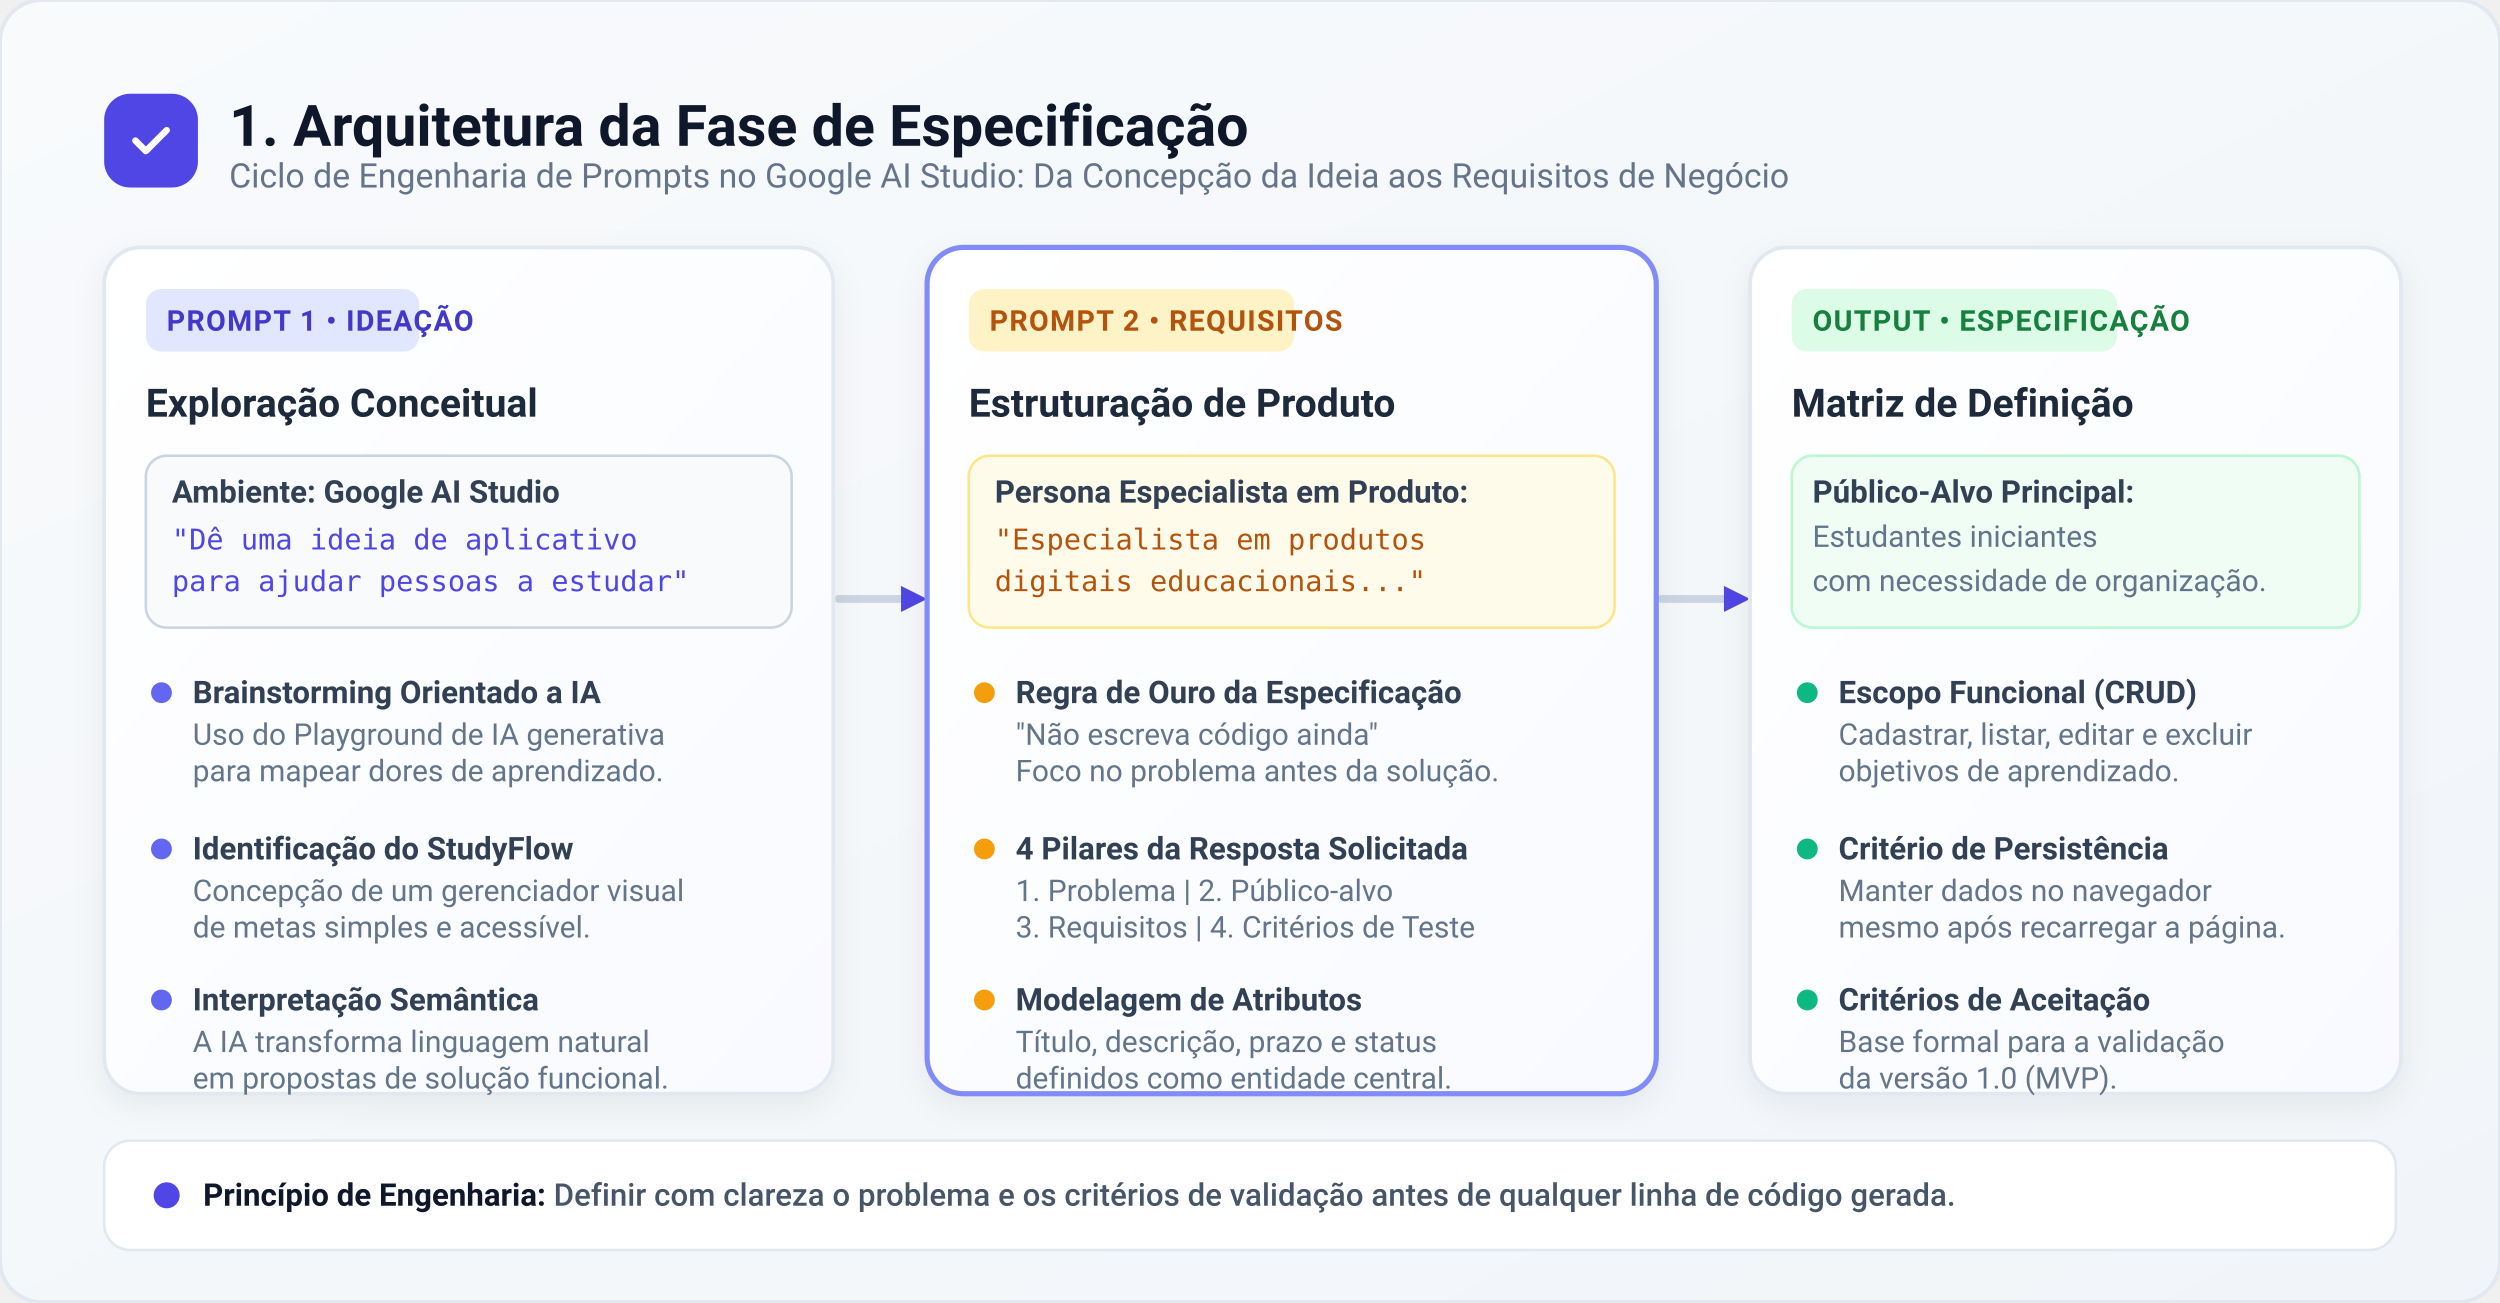
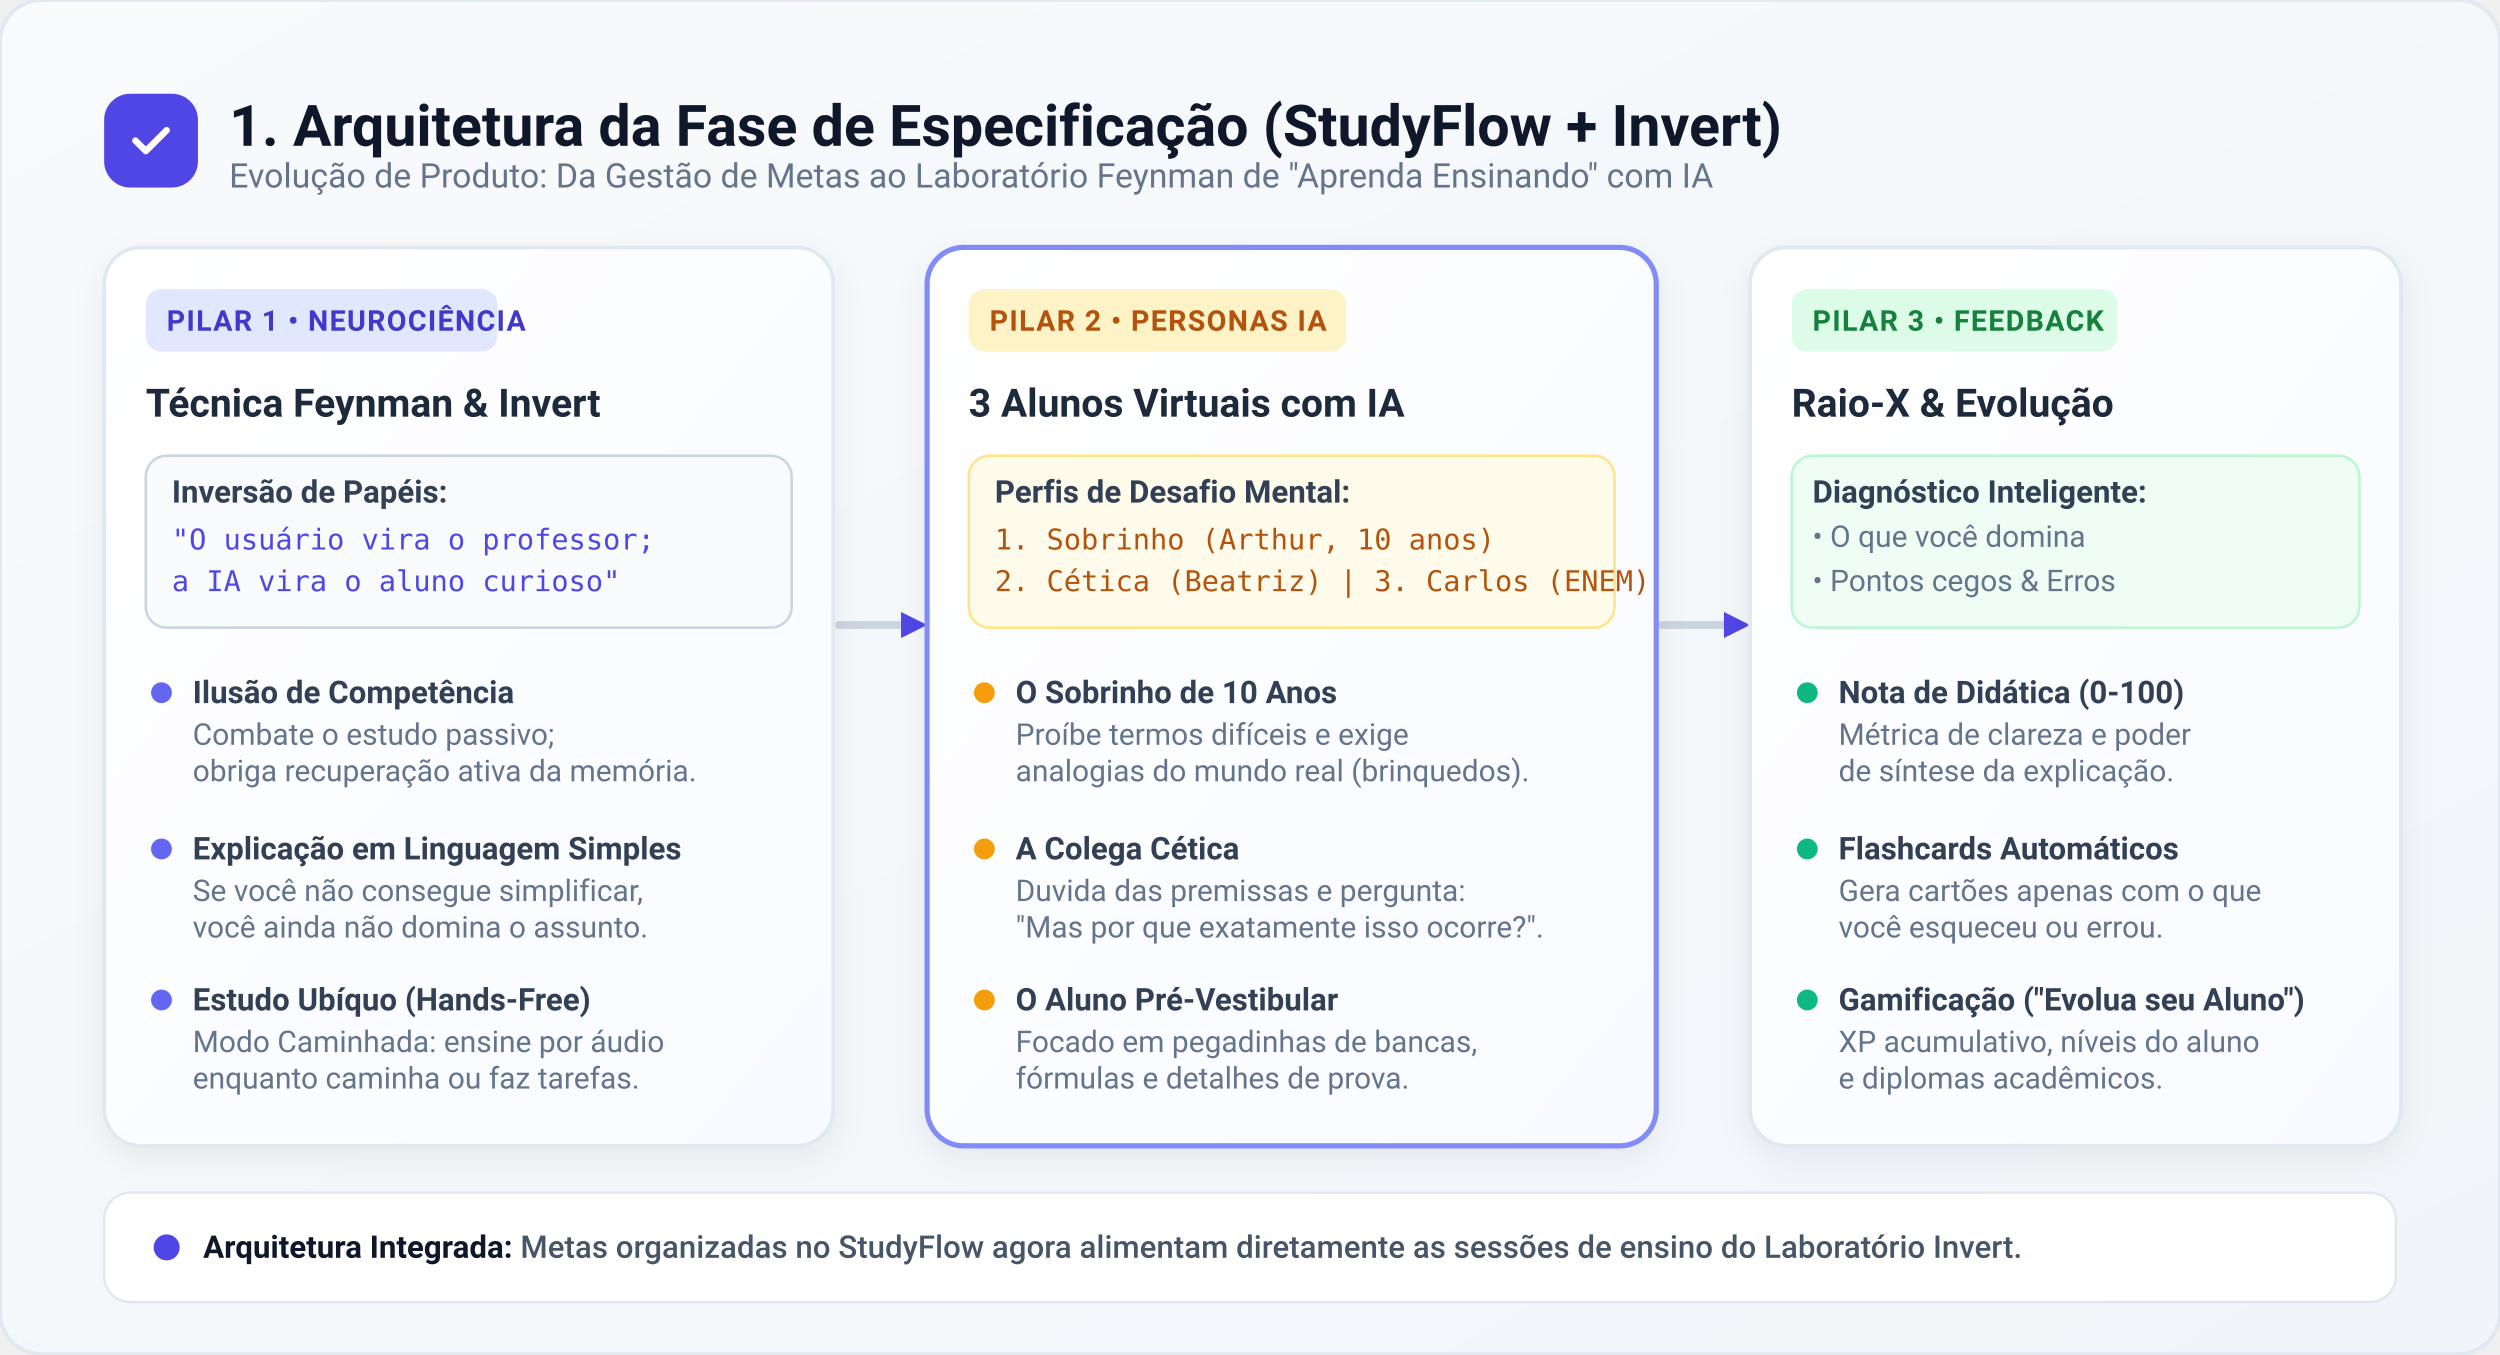
- <svg xmlns="http://www.w3.org/2000/svg" viewBox="0 0 960 500" width="100%" height="100%">
+ <svg xmlns="http://www.w3.org/2000/svg" viewBox="0 0 960 520" width="100%" height="100%">
  <defs>
    <style>
      .title { font-family: -apple-system, BlinkMacSystemFont, 'Segoe UI', Roboto, Helvetica, Arial, sans-serif; font-size: 22px; font-weight: 700; fill: #0f172a; }
      .subtitle { font-family: -apple-system, BlinkMacSystemFont, 'Segoe UI', Roboto, Helvetica, Arial, sans-serif; font-size: 13px; fill: #64748b; }
      .card-title { font-family: -apple-system, BlinkMacSystemFont, 'Segoe UI', Roboto, Helvetica, Arial, sans-serif; font-size: 15px; font-weight: 700; fill: #1e293b; }
      .badge-text { font-family: -apple-system, BlinkMacSystemFont, 'Segoe UI', Roboto, Helvetica, Arial, sans-serif; font-size: 11px; font-weight: 600; text-transform: uppercase; letter-spacing: 0.5px; }
      .item-title { font-family: -apple-system, BlinkMacSystemFont, 'Segoe UI', Roboto, Helvetica, Arial, sans-serif; font-size: 12px; font-weight: 600; fill: #334155; }
      .item-desc { font-family: -apple-system, BlinkMacSystemFont, 'Segoe UI', Roboto, Helvetica, Arial, sans-serif; font-size: 11.5px; fill: #64748b; }
      .code-font { font-family: ui-monospace, SFMono-Regular, Menlo, Monaco, Consolas, monospace; font-size: 11px; }
      .footer-text { font-family: -apple-system, BlinkMacSystemFont, 'Segoe UI', Roboto, Helvetica, Arial, sans-serif; font-size: 12px; font-weight: 500; fill: #475569; }
    </style>
    <linearGradient id="bgGrad" x1="0%" y1="0%" x2="100%" y2="100%">
      <stop offset="0%" stop-color="#f8fafc" />
      <stop offset="100%" stop-color="#f1f5f9" />
    </linearGradient>
    <linearGradient id="cardGrad1" x1="0%" y1="0%" x2="100%" y2="100%">
      <stop offset="0%" stop-color="#ffffff" />
      <stop offset="100%" stop-color="#f8faff" />
    </linearGradient>
    <filter id="shadow" x="-5%" y="-5%" width="110%" height="115%" filterUnits="userSpaceOnUse">
      <feDropShadow dx="0" dy="4" stdDeviation="6" flood-color="#0f172a" flood-opacity="0.06" />
    </filter>
  </defs>
-   <rect width="960" height="500" rx="16" fill="url(#bgGrad)" stroke="#e2e8f0" stroke-width="1.5" />
+   <rect width="960" height="520" rx="16" fill="url(#bgGrad)" stroke="#e2e8f0" stroke-width="1.5" />
  <g transform="translate(40, 36)">
    <rect x="0" y="0" width="36" height="36" rx="10" fill="#4f46e5" />
    <path d="M12 18L16 22L24 14" stroke="#ffffff" stroke-width="2.5" stroke-linecap="round" stroke-linejoin="round" fill="none" />
-     <text x="48" y="20" class="title">1. Arquitetura da Fase de Especificação</text>
-     <text x="48" y="36" class="subtitle">Ciclo de Engenharia de Prompts no Google AI Studio: Da Concepção da Ideia aos Requisitos de Negócio</text>
+     <text x="48" y="20" class="title">1. Arquitetura da Fase de Especificação (StudyFlow + Invert)</text>
+     <text x="48" y="36" class="subtitle">Evolução de Produto: Da Gestão de Metas ao Laboratório Feynman de "Aprenda Ensinando" com IA</text>
  </g>
-   <g transform="translate(322, 230)">
+   <g transform="translate(322, 240)">
    <path d="M0 0 L26 0" stroke="#cbd5e1" stroke-width="3" stroke-linecap="round" />
    <polygon points="24,-5 34,0 24,5" fill="#4f46e5" />
  </g>
-   <g transform="translate(638, 230)">
+   <g transform="translate(638, 240)">
    <path d="M0 0 L26 0" stroke="#cbd5e1" stroke-width="3" stroke-linecap="round" />
    <polygon points="24,-5 34,0 24,5" fill="#4f46e5" />
  </g>
  <g transform="translate(40, 95)" filter="url(#shadow)">
-     <rect width="280" height="325" rx="14" fill="url(#cardGrad1)" stroke="#e2e8f0" stroke-width="1.5" />
-     <rect x="16" y="16" width="105" height="24" rx="6" fill="#e0e7ff" />
-     <text x="24" y="32" class="badge-text" fill="#4338ca">PROMPT 1 • IDEAÇÃO</text>
-     <text x="16" y="65" class="card-title">Exploração Conceitual</text>
+     <rect width="280" height="345" rx="14" fill="url(#cardGrad1)" stroke="#e2e8f0" stroke-width="1.5" />
+     <rect x="16" y="16" width="135" height="24" rx="6" fill="#e0e7ff" />
+     <text x="24" y="32" class="badge-text" fill="#4338ca">PILAR 1 • NEUROCIÊNCIA</text>
+     <text x="16" y="65" class="card-title">Técnica Feynman &amp; Invert</text>
    <rect x="16" y="80" width="248" height="66" rx="8" fill="#f8fafc" stroke="#cbd5e1" stroke-width="1" />
-     <text x="26" y="98" class="item-title" fill="#64748b">Ambiente: Google AI Studio</text>
-     <text x="26" y="116" class="code-font" fill="#4f46e5">"Dê uma ideia de aplicativo</text>
-     <text x="26" y="132" class="code-font" fill="#4f46e5">para ajudar pessoas a estudar"</text>
+     <text x="26" y="98" class="item-title" fill="#64748b">Inversão de Papéis:</text>
+     <text x="26" y="116" class="code-font" fill="#4f46e5">"O usuário vira o professor;</text>
+     <text x="26" y="132" class="code-font" fill="#4f46e5">a IA vira o aluno curioso"</text>
    <g transform="translate(16, 165)">
      <circle cx="6" cy="6" r="4" fill="#6366f1" />
-       <text x="18" y="10" class="item-title">Brainstorming Orientado a IA</text>
-       <text x="18" y="26" class="item-desc">Uso do Playground de IA generativa</text>
-       <text x="18" y="40" class="item-desc">para mapear dores de aprendizado.</text>
+       <text x="18" y="10" class="item-title">Ilusão de Competência</text>
+       <text x="18" y="26" class="item-desc">Combate o estudo passivo;</text>
+       <text x="18" y="40" class="item-desc">obriga recuperação ativa da memória.</text>
      <circle cx="6" cy="66" r="4" fill="#6366f1" />
-       <text x="18" y="70" class="item-title">Identificação do StudyFlow</text>
-       <text x="18" y="86" class="item-desc">Concepção de um gerenciador visual</text>
-       <text x="18" y="100" class="item-desc">de metas simples e acessível.</text>
+       <text x="18" y="70" class="item-title">Explicação em Linguagem Simples</text>
+       <text x="18" y="86" class="item-desc">Se você não consegue simplificar,</text>
+       <text x="18" y="100" class="item-desc">você ainda não domina o assunto.</text>
      <circle cx="6" cy="124" r="4" fill="#6366f1" />
-       <text x="18" y="128" class="item-title">Interpretação Semântica</text>
-       <text x="18" y="144" class="item-desc">A IA transforma linguagem natural</text>
-       <text x="18" y="158" class="item-desc">em propostas de solução funcional.</text>
+       <text x="18" y="128" class="item-title">Estudo Ubíquo (Hands-Free)</text>
+       <text x="18" y="144" class="item-desc">Modo Caminhada: ensine por áudio</text>
+       <text x="18" y="158" class="item-desc">enquanto caminha ou faz tarefas.</text>
    </g>
  </g>
  <g transform="translate(356, 95)" filter="url(#shadow)">
-     <rect width="280" height="325" rx="14" fill="url(#cardGrad1)" stroke="#818cf8" stroke-width="2" />
-     <rect x="16" y="16" width="125" height="24" rx="6" fill="#fef3c7" />
-     <text x="24" y="32" class="badge-text" fill="#b45309">PROMPT 2 • REQUISITOS</text>
-     <text x="16" y="65" class="card-title">Estruturação de Produto</text>
+     <rect width="280" height="345" rx="14" fill="url(#cardGrad1)" stroke="#818cf8" stroke-width="2" />
+     <rect x="16" y="16" width="145" height="24" rx="6" fill="#fef3c7" />
+     <text x="24" y="32" class="badge-text" fill="#b45309">PILAR 2 • PERSONAS IA</text>
+     <text x="16" y="65" class="card-title">3 Alunos Virtuais com IA</text>
    <rect x="16" y="80" width="248" height="66" rx="8" fill="#fffbeb" stroke="#fde68a" stroke-width="1" />
-     <text x="26" y="98" class="item-title" fill="#92400e">Persona Especialista em Produto:</text>
-     <text x="26" y="116" class="code-font" fill="#b45309">"Especialista em produtos</text>
-     <text x="26" y="132" class="code-font" fill="#b45309">digitais educacionais..."</text>
+     <text x="26" y="98" class="item-title" fill="#92400e">Perfis de Desafio Mental:</text>
+     <text x="26" y="116" class="code-font" fill="#b45309">1. Sobrinho (Arthur, 10 anos)</text>
+     <text x="26" y="132" class="code-font" fill="#b45309">2. Cética (Beatriz) | 3. Carlos (ENEM)</text>
    <g transform="translate(16, 165)">
      <circle cx="6" cy="6" r="4" fill="#f59e0b" />
-       <text x="18" y="10" class="item-title">Regra de Ouro da Especificação</text>
-       <text x="18" y="26" class="item-desc font-semibold" fill="#b45309">"Não escreva código ainda"</text>
-       <text x="18" y="40" class="item-desc">Foco no problema antes da solução.</text>
+       <text x="18" y="10" class="item-title">O Sobrinho de 10 Anos</text>
+       <text x="18" y="26" class="item-desc">Proíbe termos difíceis e exige</text>
+       <text x="18" y="40" class="item-desc">analogias do mundo real (brinquedos).</text>
      <circle cx="6" cy="66" r="4" fill="#f59e0b" />
-       <text x="18" y="70" class="item-title">4 Pilares da Resposta Solicitada</text>
-       <text x="18" y="86" class="item-desc">1. Problema | 2. Público-alvo</text>
-       <text x="18" y="100" class="item-desc">3. Requisitos | 4. Critérios de Teste</text>
+       <text x="18" y="70" class="item-title">A Colega Cética</text>
+       <text x="18" y="86" class="item-desc">Duvida das premissas e pergunta:</text>
+       <text x="18" y="100" class="item-desc">"Mas por que exatamente isso ocorre?".</text>
      <circle cx="6" cy="124" r="4" fill="#f59e0b" />
-       <text x="18" y="128" class="item-title">Modelagem de Atributos</text>
-       <text x="18" y="144" class="item-desc">Título, descrição, prazo e status</text>
-       <text x="18" y="158" class="item-desc">definidos como entidade central.</text>
+       <text x="18" y="128" class="item-title">O Aluno Pré-Vestibular</text>
+       <text x="18" y="144" class="item-desc">Focado em pegadinhas de bancas,</text>
+       <text x="18" y="158" class="item-desc">fórmulas e detalhes de prova.</text>
    </g>
  </g>
  <g transform="translate(672, 95)" filter="url(#shadow)">
-     <rect width="250" height="325" rx="14" fill="url(#cardGrad1)" stroke="#e2e8f0" stroke-width="1.5" />
+     <rect width="250" height="345" rx="14" fill="url(#cardGrad1)" stroke="#e2e8f0" stroke-width="1.5" />
    <rect x="16" y="16" width="125" height="24" rx="6" fill="#dcfce7" />
-     <text x="24" y="32" class="badge-text" fill="#15803d">OUTPUT • ESPECIFICAÇÃO</text>
-     <text x="16" y="65" class="card-title">Matriz de Definição</text>
+     <text x="24" y="32" class="badge-text" fill="#15803d">PILAR 3 • FEEDBACK</text>
+     <text x="16" y="65" class="card-title">Raio-X &amp; Evolução</text>
    <rect x="16" y="80" width="218" height="66" rx="8" fill="#f0fdf4" stroke="#bbf7d0" stroke-width="1" />
-     <text x="24" y="98" class="item-title" fill="#166534">Público-Alvo Principal:</text>
-     <text x="24" y="115" class="item-desc" fill="#15803d">Estudantes iniciantes</text>
-     <text x="24" y="132" class="item-desc" fill="#166534">com necessidade de organização.</text>
+     <text x="24" y="98" class="item-title" fill="#166534">Diagnóstico Inteligente:</text>
+     <text x="24" y="115" class="item-desc" fill="#15803d">• O que você domina</text>
+     <text x="24" y="132" class="item-desc" fill="#166534">• Pontos cegos &amp; Erros</text>
    <g transform="translate(16, 165)">
      <circle cx="6" cy="6" r="4" fill="#10b981" />
-       <text x="18" y="10" class="item-title">Escopo Funcional (CRUD)</text>
-       <text x="18" y="26" class="item-desc">Cadastrar, listar, editar e excluir</text>
-       <text x="18" y="40" class="item-desc">objetivos de aprendizado.</text>
+       <text x="18" y="10" class="item-title">Nota de Didática (0-100)</text>
+       <text x="18" y="26" class="item-desc">Métrica de clareza e poder</text>
+       <text x="18" y="40" class="item-desc">de síntese da explicação.</text>
      <circle cx="6" cy="66" r="4" fill="#10b981" />
-       <text x="18" y="70" class="item-title">Critério de Persistência</text>
-       <text x="18" y="86" class="item-desc">Manter dados no navegador</text>
-       <text x="18" y="100" class="item-desc">mesmo após recarregar a página.</text>
+       <text x="18" y="70" class="item-title">Flashcards Automáticos</text>
+       <text x="18" y="86" class="item-desc">Gera cartões apenas com o que</text>
+       <text x="18" y="100" class="item-desc">você esqueceu ou errou.</text>
      <circle cx="6" cy="124" r="4" fill="#10b981" />
-       <text x="18" y="128" class="item-title">Critérios de Aceitação</text>
-       <text x="18" y="144" class="item-desc">Base formal para a validação</text>
-       <text x="18" y="158" class="item-desc">da versão 1.0 (MVP).</text>
+       <text x="18" y="128" class="item-title">Gamificação ("Evolua seu Aluno")</text>
+       <text x="18" y="144" class="item-desc">XP acumulativo, níveis do aluno</text>
+       <text x="18" y="158" class="item-desc">e diplomas acadêmicos.</text>
    </g>
  </g>
-   <g transform="translate(40, 438)">
+   <g transform="translate(40, 458)">
    <rect width="880" height="42" rx="10" fill="#ffffff" stroke="#e2e8f0" stroke-width="1" />
    <circle cx="24" cy="21" r="5" fill="#4f46e5" />
    <text x="38" y="25" class="footer-text">
-       <tspan font-weight="700" fill="#0f172a">Princípio de Engenharia:</tspan> Definir com clareza o problema e os critérios de validação antes de qualquer linha de código gerada.
+       <tspan font-weight="700" fill="#0f172a">Arquitetura Integrada:</tspan> Metas organizadas no StudyFlow agora alimentam diretamente as sessões de ensino do Laboratório Invert.
    </text>
  </g>
</svg>
